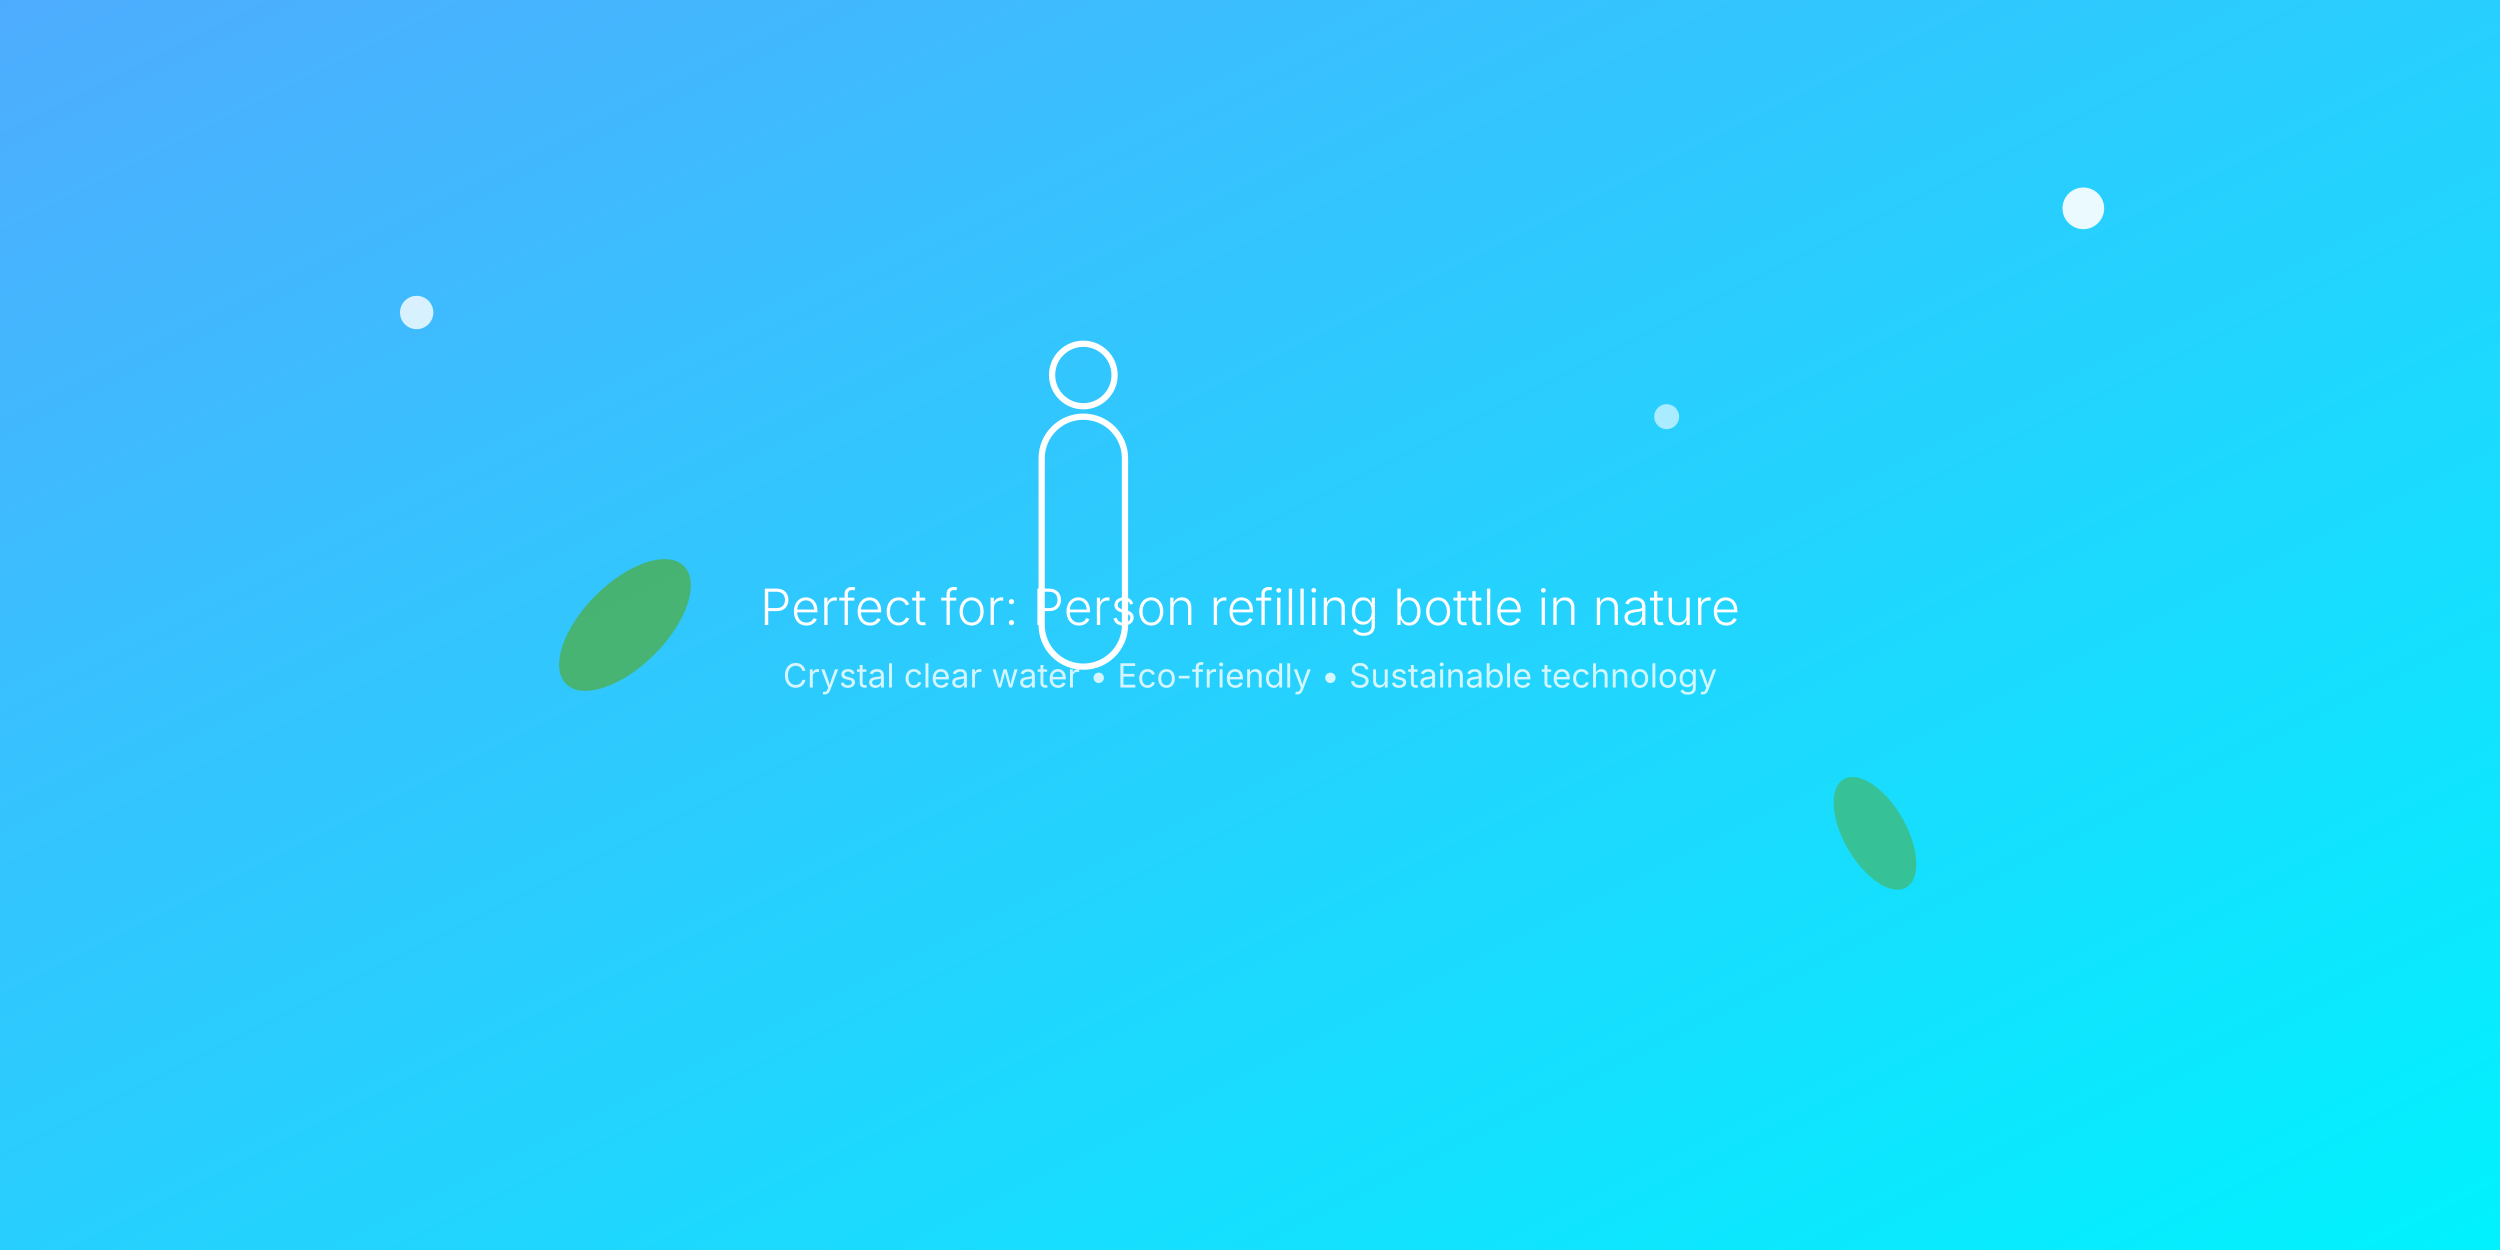
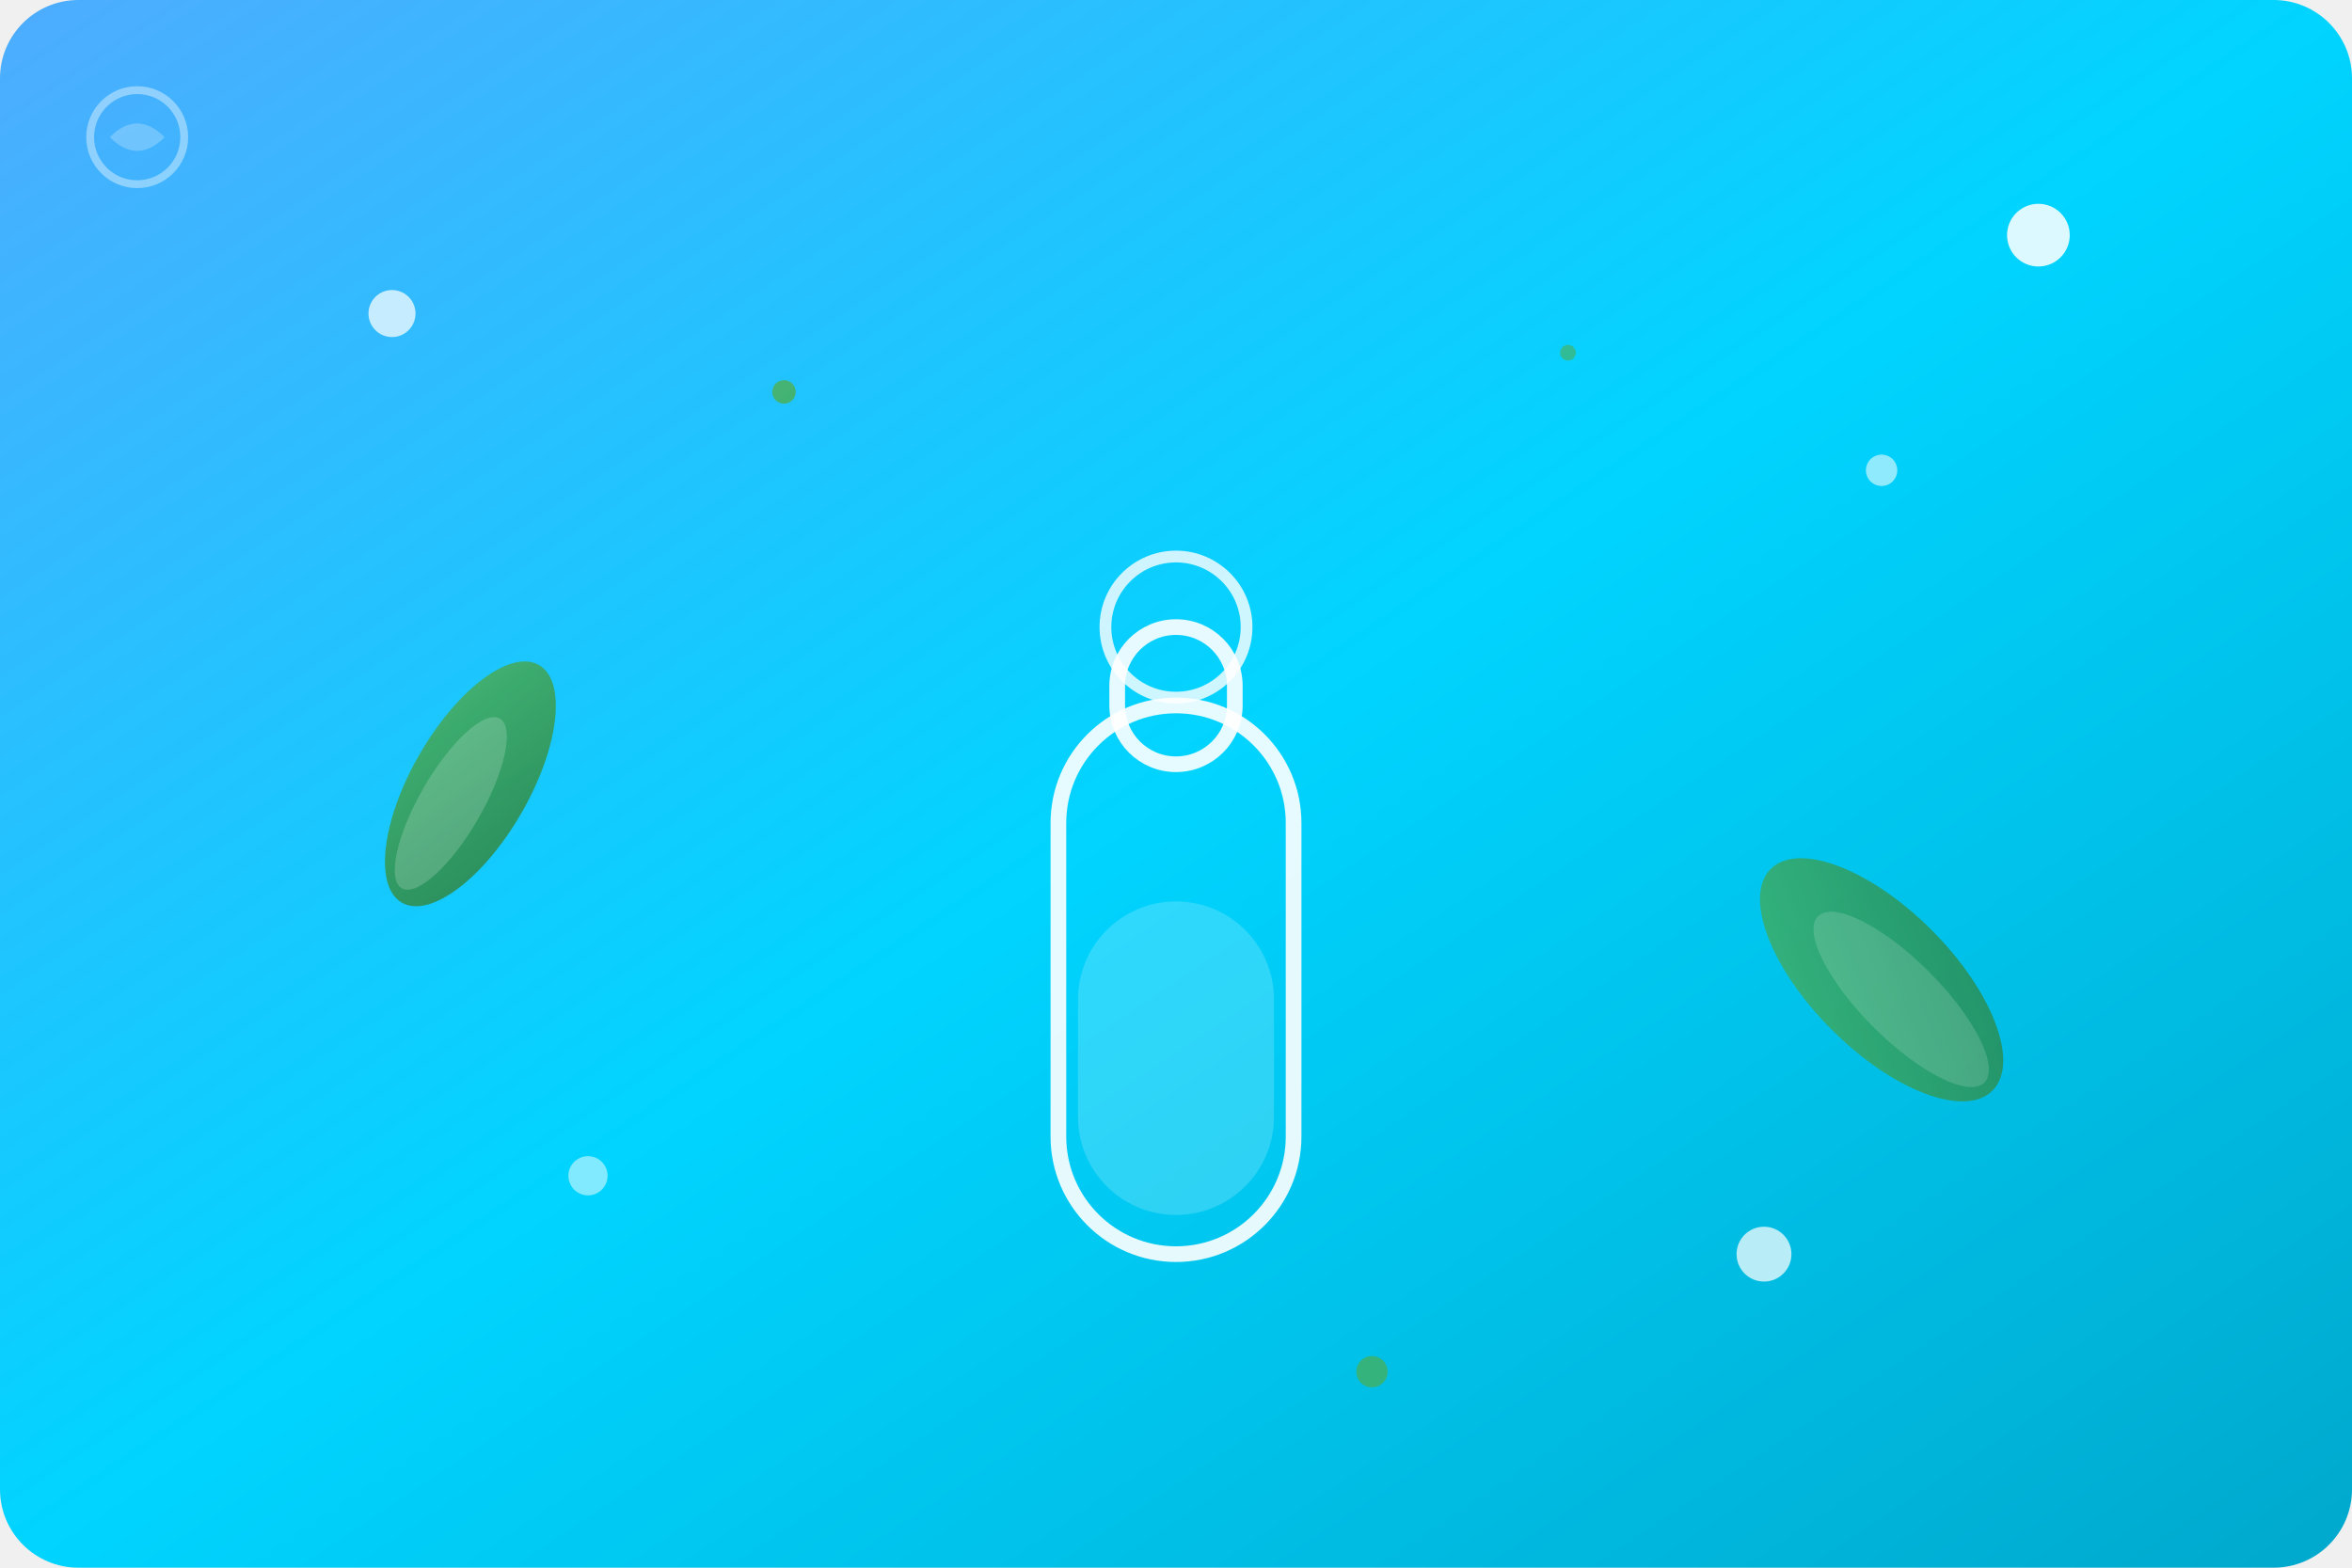
- <svg xmlns="http://www.w3.org/2000/svg" width="1200" height="600" style="background: linear-gradient(135deg, #667eea 0%, #764ba2 100%);">
-   <rect width="100%" height="100%" fill="url(#grad1)" />
+ <svg xmlns="http://www.w3.org/2000/svg" width="600" height="400">
  <defs>
-     <linearGradient id="grad1" x1="0%" y1="0%" x2="100%" y2="100%">
+     <linearGradient id="waterGrad" x1="0%" y1="0%" x2="100%" y2="100%">
      <stop offset="0%" style="stop-color:#4facfe;stop-opacity:1" />
-       <stop offset="100%" style="stop-color:#00f2fe;stop-opacity:1" />
+       <stop offset="50%" style="stop-color:#00d4ff;stop-opacity:1" />
+       <stop offset="100%" style="stop-color:#00a8cc;stop-opacity:1" />
+     </linearGradient>
+     <linearGradient id="leafGrad" x1="0%" y1="0%" x2="100%" y2="100%">
+       <stop offset="0%" style="stop-color:#4caf50;stop-opacity:1" />
+       <stop offset="100%" style="stop-color:#2e7d32;stop-opacity:1" />
    </linearGradient>
  </defs>
-   <circle cx="200" cy="150" r="8" fill="rgba(255,255,255,0.8)" />
-   <circle cx="800" cy="200" r="6" fill="rgba(255,255,255,0.6)" />
-   <circle cx="1000" cy="100" r="10" fill="rgba(255,255,255,0.9)" />
-   <rect x="500" y="200" width="40" height="120" rx="20" fill="none" stroke="white" stroke-width="3" />
-   <circle cx="520" cy="180" r="15" fill="none" stroke="white" stroke-width="3" />
-   <ellipse cx="300" cy="300" rx="20" ry="40" fill="rgba(76, 175, 80, 0.8)" transform="rotate(45 300 300)" />
-   <ellipse cx="900" cy="400" rx="15" ry="30" fill="rgba(76, 175, 80, 0.6)" transform="rotate(-30 900 400)" />
-   <text x="600" y="300" font-family="Inter, Arial, sans-serif" font-size="24" fill="white" text-anchor="middle" font-weight="300">
-     Perfect for: Person refilling bottle in nature
-   </text>
-   <text x="600" y="330" font-family="Inter, Arial, sans-serif" font-size="16" fill="rgba(255,255,255,0.8)" text-anchor="middle">
-     Crystal clear water • Eco-friendly • Sustainable technology
-   </text>
+   <rect width="100%" height="100%" fill="url(#waterGrad)" rx="20" />
+   <circle cx="100" cy="80" r="6" fill="rgba(255,255,255,0.9)" opacity="0.8" />
+   <circle cx="480" cy="120" r="4" fill="rgba(255,255,255,0.8)" opacity="0.7" />
+   <circle cx="520" cy="60" r="8" fill="rgba(255,255,255,0.95)" opacity="0.9" />
+   <circle cx="150" cy="300" r="5" fill="rgba(255,255,255,0.85)" opacity="0.6" />
+   <circle cx="450" cy="320" r="7" fill="rgba(255,255,255,0.9)" opacity="0.8" />
+   <g transform="translate(250, 150)">
+     <rect x="20" y="30" width="60" height="140" rx="30" fill="none" stroke="white" stroke-width="4" opacity="0.9" />
+     <rect x="35" y="10" width="30" height="35" rx="15" fill="none" stroke="white" stroke-width="4" opacity="0.9" />
+     <circle cx="50" cy="10" r="18" fill="none" stroke="white" stroke-width="3" opacity="0.8" />
+     <rect x="25" y="80" width="50" height="80" rx="25" fill="rgba(255,255,255,0.3)" opacity="0.6" />
+   </g>
+   <ellipse cx="120" cy="200" rx="15" ry="35" fill="url(#leafGrad)" transform="rotate(30 120 200)" opacity="0.8" />
+   <ellipse cx="115" cy="205" rx="8" ry="25" fill="rgba(255,255,255,0.3)" transform="rotate(30 115 205)" opacity="0.6" />
+   <ellipse cx="480" cy="250" rx="18" ry="40" fill="url(#leafGrad)" transform="rotate(-45 480 250)" opacity="0.7" />
+   <ellipse cx="485" cy="255" rx="10" ry="30" fill="rgba(255,255,255,0.3)" transform="rotate(-45 485 255)" opacity="0.5" />
+   <circle cx="200" cy="100" r="3" fill="rgba(76, 175, 80, 0.8)" />
+   <circle cx="400" cy="90" r="2" fill="rgba(76, 175, 80, 0.6)" />
+   <circle cx="350" cy="350" r="4" fill="rgba(76, 175, 80, 0.7)" />
+   <g transform="translate(20, 20)" opacity="0.4">
+     <circle cx="15" cy="15" r="12" fill="none" stroke="white" stroke-width="2" />
+     <path d="M 8 15 Q 15 8 22 15 Q 15 22 8 15" fill="white" opacity="0.6" />
+   </g>
</svg>
